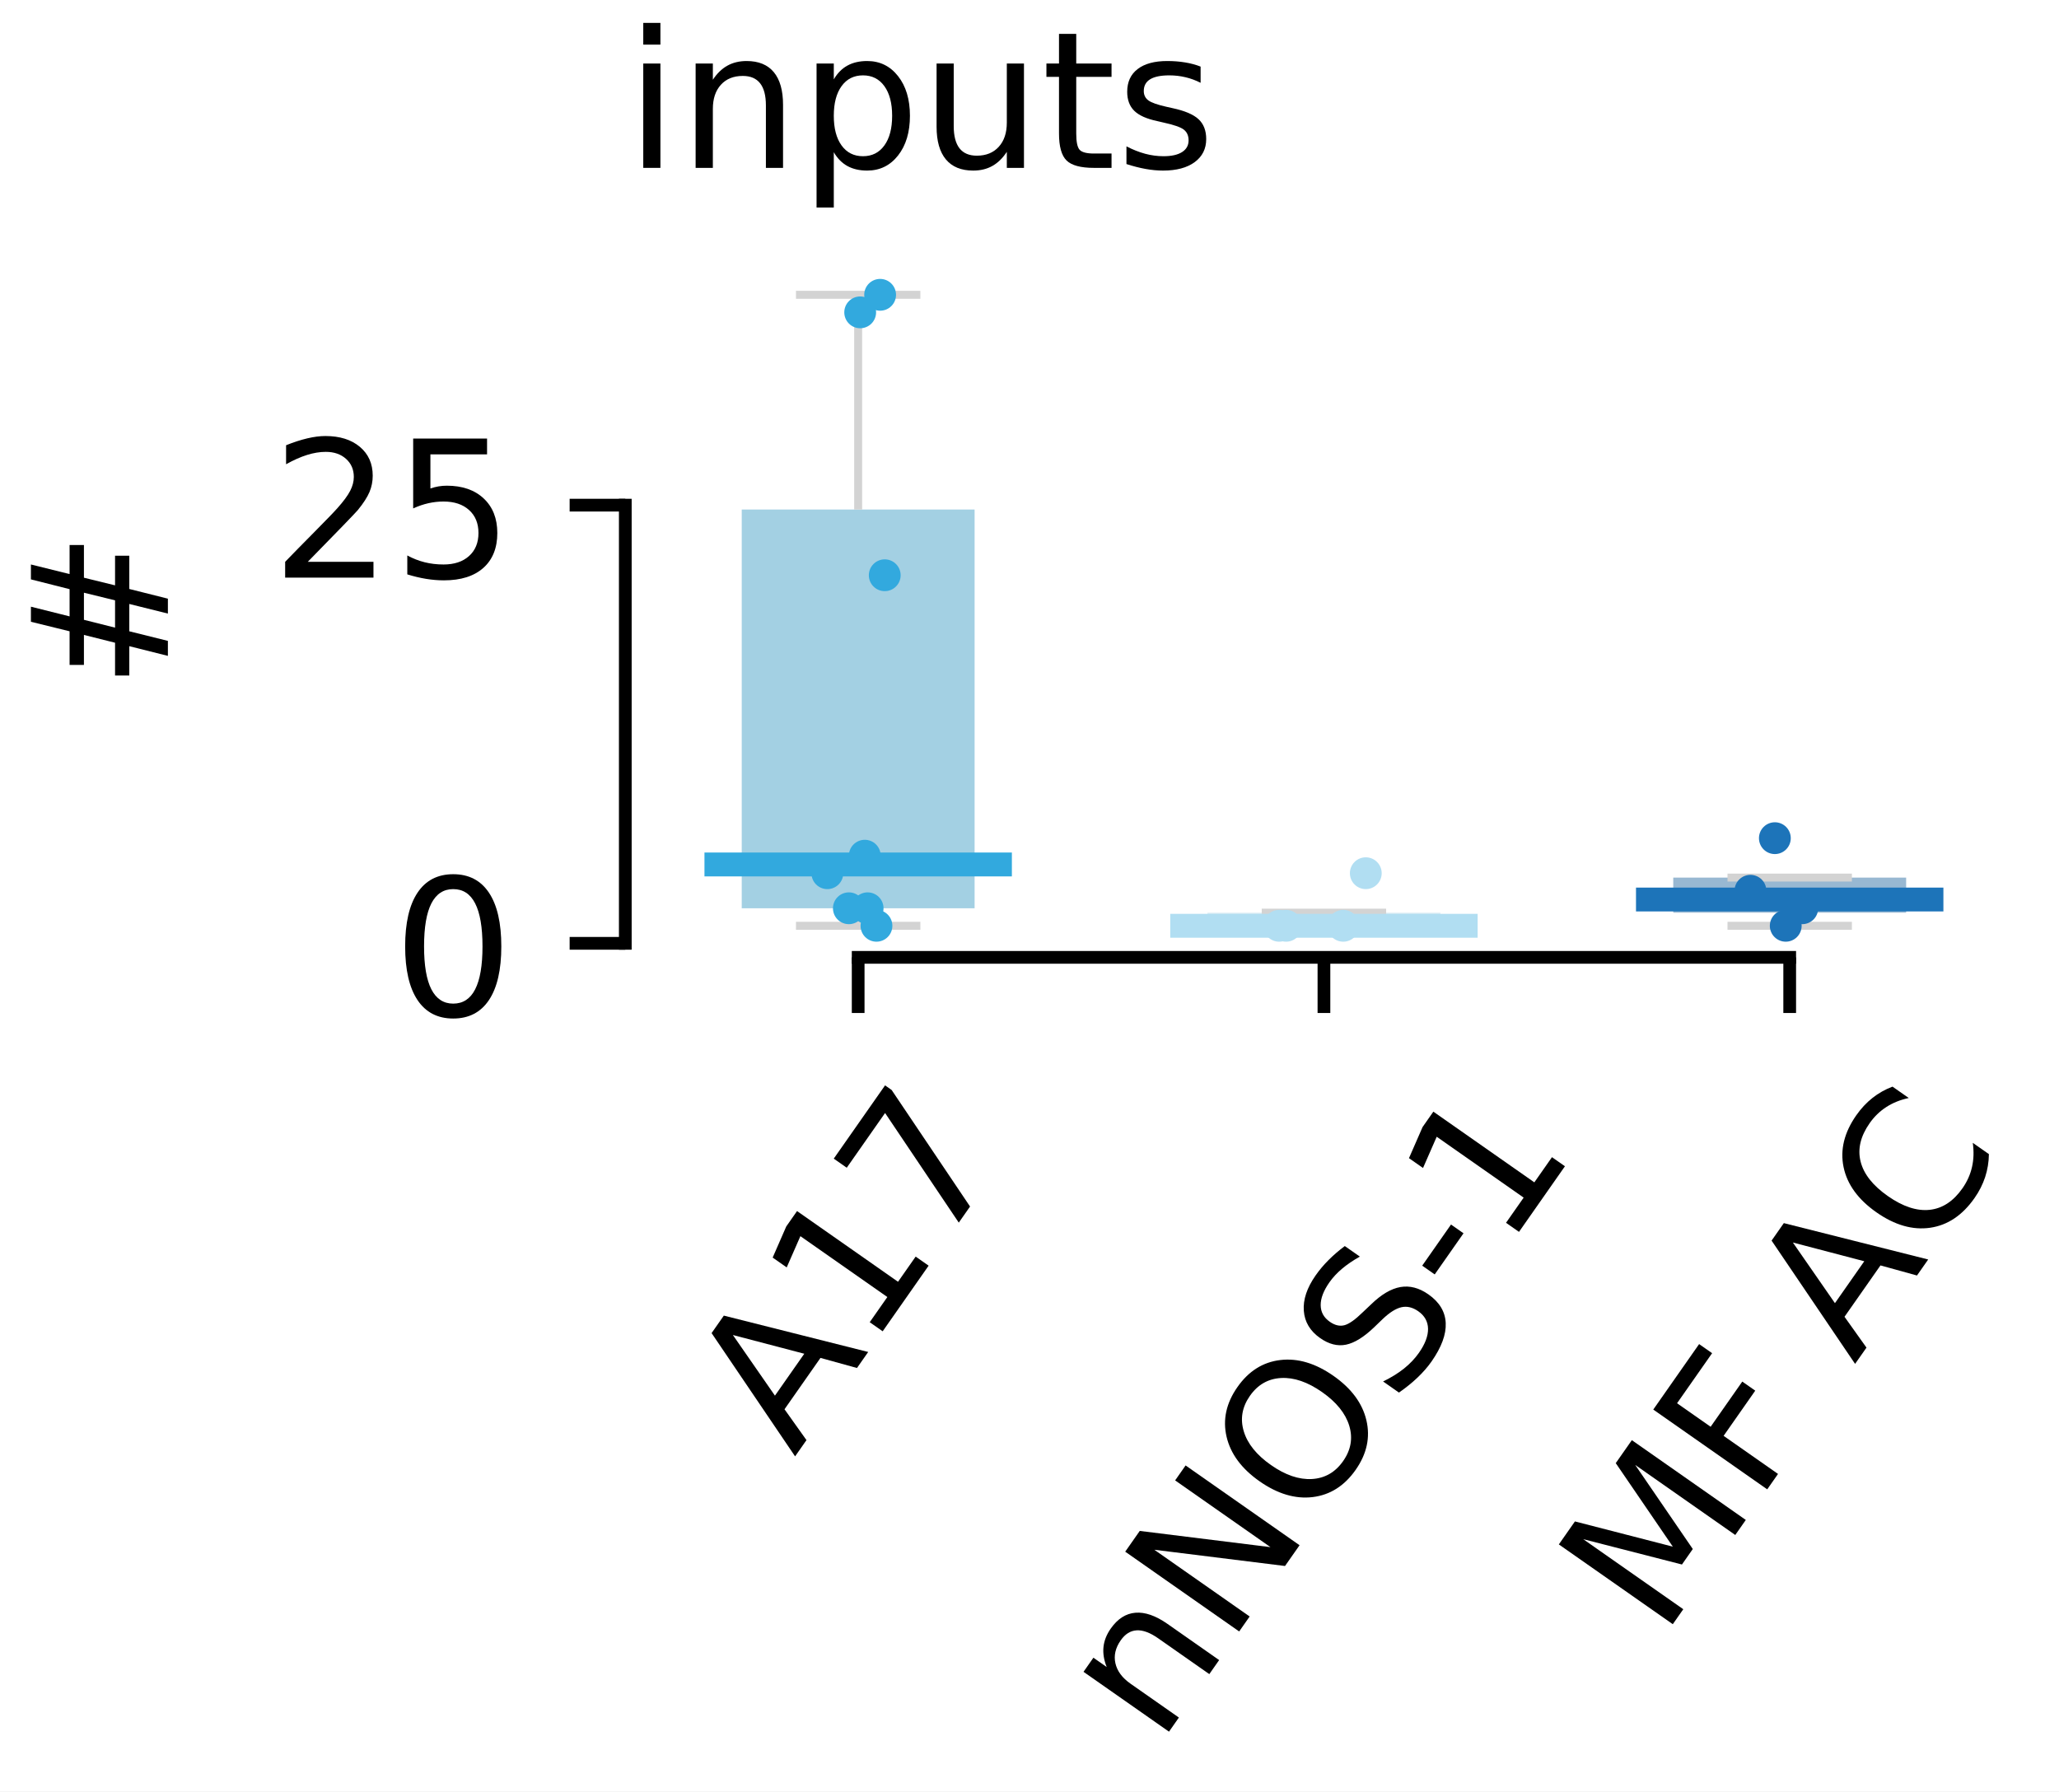
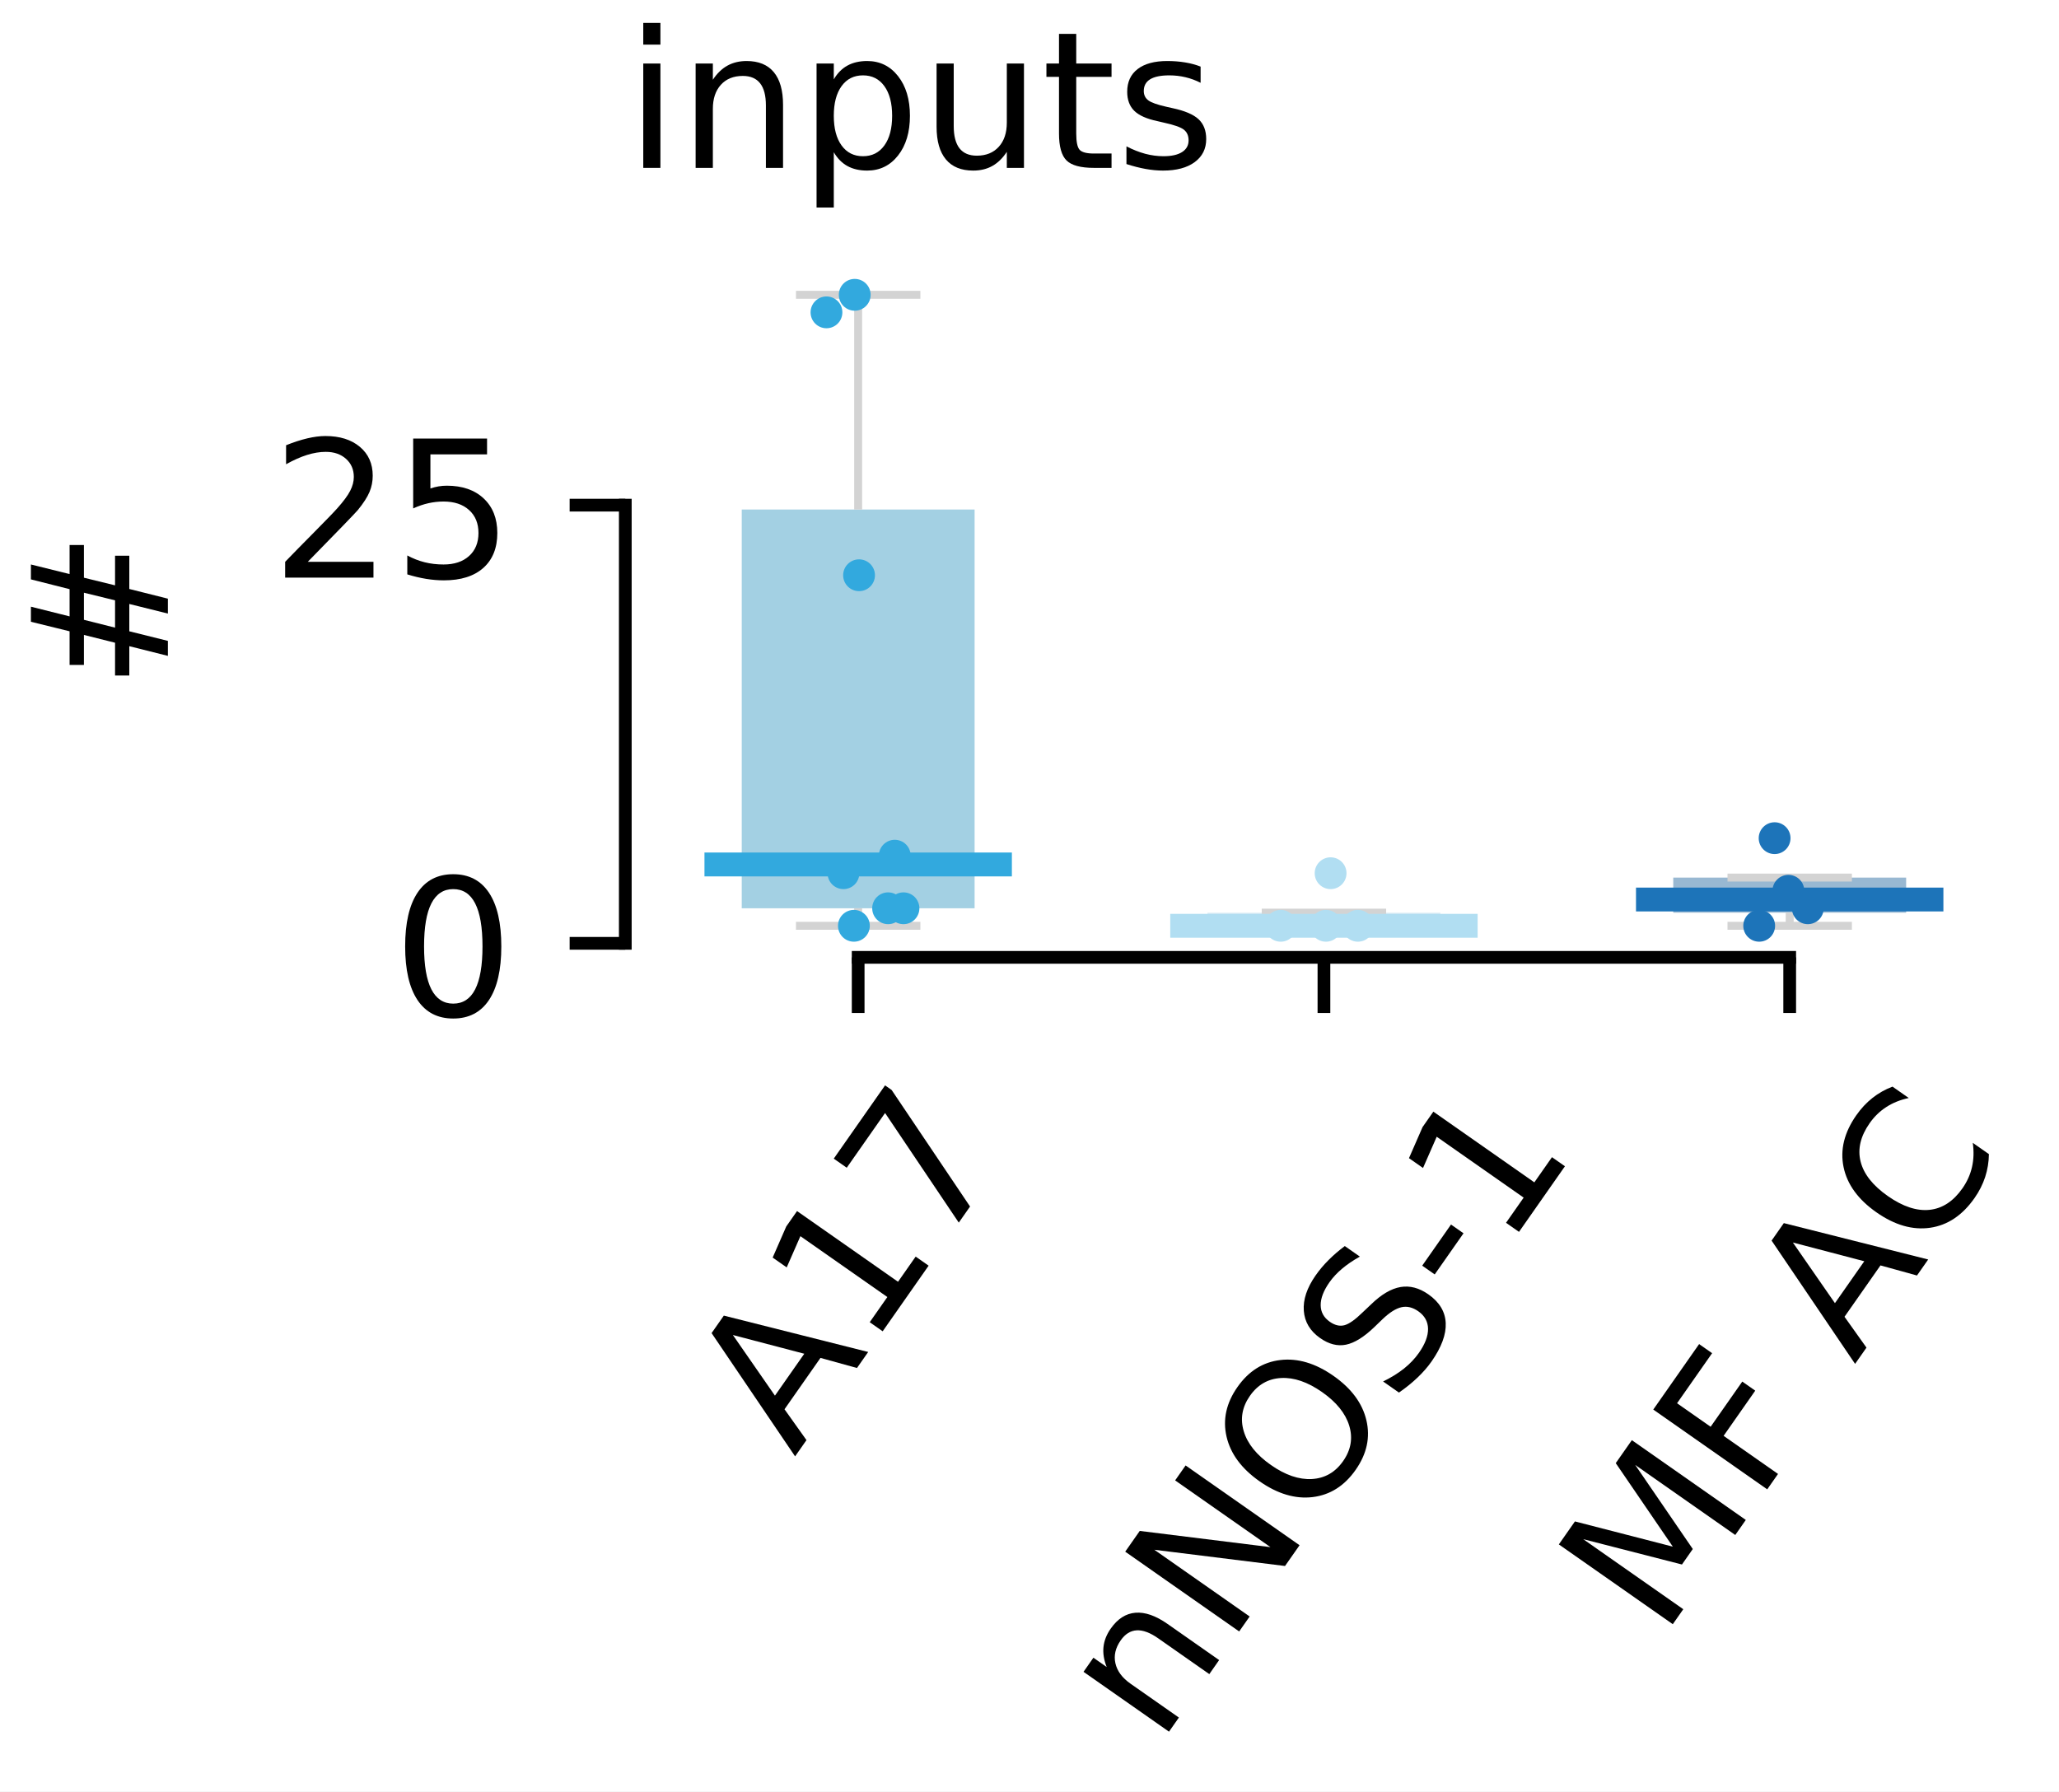
<svg xmlns="http://www.w3.org/2000/svg" xmlns:xlink="http://www.w3.org/1999/xlink" width="129.488pt" height="112.676pt" viewBox="0 0 129.488 112.676" version="1.1">
  <defs>
    <style type="text/css">*{stroke-linejoin: round; stroke-linecap: butt}</style>
  </defs>
  <g id="figure_1">
    <g id="patch_1">
      <path d="M 0 112.676  L 129.488 112.676  L 129.488 0  L 0 0  z " style="fill: #ffffff" />
    </g>
    <g id="axes_1">
      <g id="patch_2">
        <path d="M 39.324 60.212  L 127.198 60.212  L 127.198 16.558  L 39.324 16.558  z " style="fill: #ffffff" />
      </g>
      <g id="matplotlib.axis_1">
        <g id="xtick_1">
          <g id="line2d_1">
            <defs>
-               <path id="m8968a3e771" d="M 0 0  L 0 3.5  " style="stroke: #000000; stroke-width: 0.8" />
+               <path id="m4ab101d90f" d="M 0 0  L 0 3.5  " style="stroke: #000000; stroke-width: 0.8" />
            </defs>
            <g>
-               <use xlink:href="#m8968a3e771" x="53.969" y="60.212" style="stroke: #000000; stroke-width: 0.8" />
+               <use xlink:href="#m4ab101d90f" x="53.969" y="60.212" style="stroke: #000000; stroke-width: 0.8" />
            </g>
          </g>
          <g id="text_1">
            <g transform="translate(49.94841 91.67428) rotate(-55) scale(0.12 -0.12)">
              <defs>
                <path id="DejaVuSans-41" d="M 2188 4044  L 1331 1722  L 3047 1722  L 2188 4044  z M 1831 4666  L 2547 4666  L 4325 0  L 3669 0  L 3244 1197  L 1141 1197  L 716 0  L 50 0  L 1831 4666  z " transform="scale(0.015625)" />
                <path id="DejaVuSans-31" d="M 794 531  L 1825 531  L 1825 4091  L 703 3866  L 703 4441  L 1819 4666  L 2450 4666  L 2450 531  L 3481 531  L 3481 0  L 794 0  L 794 531  z " transform="scale(0.015625)" />
                <path id="DejaVuSans-37" d="M 525 4666  L 3525 4666  L 3525 4397  L 1831 0  L 1172 0  L 2766 4134  L 525 4134  L 525 4666  z " transform="scale(0.015625)" />
              </defs>
              <use xlink:href="#DejaVuSans-41" />
              <use xlink:href="#DejaVuSans-31" transform="translate(68.4082 0)" />
              <use xlink:href="#DejaVuSans-37" transform="translate(132.0312 0)" />
            </g>
          </g>
        </g>
        <g id="xtick_2">
          <g id="line2d_2">
            <g>
-               <use xlink:href="#m8968a3e771" x="83.261" y="60.212" style="stroke: #000000; stroke-width: 0.8" />
+               <use xlink:href="#m4ab101d90f" x="83.261" y="60.212" style="stroke: #000000; stroke-width: 0.8" />
            </g>
          </g>
          <g id="text_2">
            <g transform="translate(72.89241 109.8042) rotate(-55) scale(0.12 -0.12)">
              <defs>
                <path id="DejaVuSans-6e" d="M 3513 2113  L 3513 0  L 2938 0  L 2938 2094  Q 2938 2591 2744 2837  Q 2550 3084 2163 3084  Q 1697 3084 1428 2787  Q 1159 2491 1159 1978  L 1159 0  L 581 0  L 581 3500  L 1159 3500  L 1159 2956  Q 1366 3272 1645 3428  Q 1925 3584 2291 3584  Q 2894 3584 3203 3211  Q 3513 2838 3513 2113  z " transform="scale(0.015625)" />
                <path id="DejaVuSans-4e" d="M 628 4666  L 1478 4666  L 3547 763  L 3547 4666  L 4159 4666  L 4159 0  L 3309 0  L 1241 3903  L 1241 0  L 628 0  L 628 4666  z " transform="scale(0.015625)" />
                <path id="DejaVuSans-4f" d="M 2522 4238  Q 1834 4238 1429 3725  Q 1025 3213 1025 2328  Q 1025 1447 1429 934  Q 1834 422 2522 422  Q 3209 422 3611 934  Q 4013 1447 4013 2328  Q 4013 3213 3611 3725  Q 3209 4238 2522 4238  z M 2522 4750  Q 3503 4750 4090 4092  Q 4678 3434 4678 2328  Q 4678 1225 4090 567  Q 3503 -91 2522 -91  Q 1538 -91 948 565  Q 359 1222 359 2328  Q 359 3434 948 4092  Q 1538 4750 2522 4750  z " transform="scale(0.015625)" />
                <path id="DejaVuSans-53" d="M 3425 4513  L 3425 3897  Q 3066 4069 2747 4153  Q 2428 4238 2131 4238  Q 1616 4238 1336 4038  Q 1056 3838 1056 3469  Q 1056 3159 1242 3001  Q 1428 2844 1947 2747  L 2328 2669  Q 3034 2534 3370 2195  Q 3706 1856 3706 1288  Q 3706 609 3251 259  Q 2797 -91 1919 -91  Q 1588 -91 1214 -16  Q 841 59 441 206  L 441 856  Q 825 641 1194 531  Q 1563 422 1919 422  Q 2459 422 2753 634  Q 3047 847 3047 1241  Q 3047 1584 2836 1778  Q 2625 1972 2144 2069  L 1759 2144  Q 1053 2284 737 2584  Q 422 2884 422 3419  Q 422 4038 858 4394  Q 1294 4750 2059 4750  Q 2388 4750 2728 4690  Q 3069 4631 3425 4513  z " transform="scale(0.015625)" />
                <path id="DejaVuSans-2d" d="M 313 2009  L 1997 2009  L 1997 1497  L 313 1497  L 313 2009  z " transform="scale(0.015625)" />
              </defs>
              <use xlink:href="#DejaVuSans-6e" />
              <use xlink:href="#DejaVuSans-4e" transform="translate(63.37891 0)" />
              <use xlink:href="#DejaVuSans-4f" transform="translate(138.1836 0)" />
              <use xlink:href="#DejaVuSans-53" transform="translate(216.8945 0)" />
              <use xlink:href="#DejaVuSans-2d" transform="translate(280.3711 0)" />
              <use xlink:href="#DejaVuSans-31" transform="translate(316.4551 0)" />
            </g>
          </g>
        </g>
        <g id="xtick_3">
          <g id="line2d_3">
            <g>
-               <use xlink:href="#m8968a3e771" x="112.552" y="60.212" style="stroke: #000000; stroke-width: 0.8" />
+               <use xlink:href="#m4ab101d90f" x="112.552" y="60.212" style="stroke: #000000; stroke-width: 0.8" />
            </g>
          </g>
          <g id="text_3">
            <g transform="translate(104.525 103.1168) rotate(-55) scale(0.12 -0.12)">
              <defs>
                <path id="DejaVuSans-4d" d="M 628 4666  L 1569 4666  L 2759 1491  L 3956 4666  L 4897 4666  L 4897 0  L 4281 0  L 4281 4097  L 3078 897  L 2444 897  L 1241 4097  L 1241 0  L 628 0  L 628 4666  z " transform="scale(0.015625)" />
                <path id="DejaVuSans-46" d="M 628 4666  L 3309 4666  L 3309 4134  L 1259 4134  L 1259 2759  L 3109 2759  L 3109 2228  L 1259 2228  L 1259 0  L 628 0  L 628 4666  z " transform="scale(0.015625)" />
                <path id="DejaVuSans-20" transform="scale(0.015625)" />
                <path id="DejaVuSans-43" d="M 4122 4306  L 4122 3641  Q 3803 3938 3442 4084  Q 3081 4231 2675 4231  Q 1875 4231 1450 3742  Q 1025 3253 1025 2328  Q 1025 1406 1450 917  Q 1875 428 2675 428  Q 3081 428 3442 575  Q 3803 722 4122 1019  L 4122 359  Q 3791 134 3420 21  Q 3050 -91 2638 -91  Q 1578 -91 968 557  Q 359 1206 359 2328  Q 359 3453 968 4101  Q 1578 4750 2638 4750  Q 3056 4750 3426 4639  Q 3797 4528 4122 4306  z " transform="scale(0.015625)" />
              </defs>
              <use xlink:href="#DejaVuSans-4d" />
              <use xlink:href="#DejaVuSans-46" transform="translate(86.2793 0)" />
              <use xlink:href="#DejaVuSans-20" transform="translate(143.7988 0)" />
              <use xlink:href="#DejaVuSans-41" transform="translate(175.5859 0)" />
              <use xlink:href="#DejaVuSans-43" transform="translate(242.2441 0)" />
            </g>
          </g>
        </g>
      </g>
      <g id="matplotlib.axis_2">
        <g id="ytick_1">
          <g id="line2d_4">
            <defs>
-               <path id="mb2248bb156" d="M 0 0  L -3.5 0  " style="stroke: #000000; stroke-width: 0.8" />
+               <path id="m52f48f08ab" d="M 0 0  L -3.5 0  " style="stroke: #000000; stroke-width: 0.8" />
            </defs>
            <g>
-               <use xlink:href="#mb2248bb156" x="39.324" y="59.33" style="stroke: #000000; stroke-width: 0.8" />
+               <use xlink:href="#m52f48f08ab" x="39.324" y="59.33" style="stroke: #000000; stroke-width: 0.8" />
            </g>
          </g>
          <g id="text_4">
            <g transform="translate(24.68875 63.88884) scale(0.12 -0.12)">
              <defs>
                <path id="DejaVuSans-30" d="M 2034 4250  Q 1547 4250 1301 3770  Q 1056 3291 1056 2328  Q 1056 1369 1301 889  Q 1547 409 2034 409  Q 2525 409 2770 889  Q 3016 1369 3016 2328  Q 3016 3291 2770 3770  Q 2525 4250 2034 4250  z M 2034 4750  Q 2819 4750 3233 4129  Q 3647 3509 3647 2328  Q 3647 1150 3233 529  Q 2819 -91 2034 -91  Q 1250 -91 836 529  Q 422 1150 422 2328  Q 422 3509 836 4129  Q 1250 4750 2034 4750  z " transform="scale(0.015625)" />
              </defs>
              <use xlink:href="#DejaVuSans-30" />
            </g>
          </g>
        </g>
        <g id="ytick_2">
          <g id="line2d_5">
            <g>
-               <use xlink:href="#mb2248bb156" x="39.324" y="31.771" style="stroke: #000000; stroke-width: 0.8" />
+               <use xlink:href="#m52f48f08ab" x="39.324" y="31.771" style="stroke: #000000; stroke-width: 0.8" />
            </g>
          </g>
          <g id="text_5">
            <g transform="translate(17.05375 36.32979) scale(0.12 -0.12)">
              <defs>
                <path id="DejaVuSans-32" d="M 1228 531  L 3431 531  L 3431 0  L 469 0  L 469 531  Q 828 903 1448 1529  Q 2069 2156 2228 2338  Q 2531 2678 2651 2914  Q 2772 3150 2772 3378  Q 2772 3750 2511 3984  Q 2250 4219 1831 4219  Q 1534 4219 1204 4116  Q 875 4013 500 3803  L 500 4441  Q 881 4594 1212 4672  Q 1544 4750 1819 4750  Q 2544 4750 2975 4387  Q 3406 4025 3406 3419  Q 3406 3131 3298 2873  Q 3191 2616 2906 2266  Q 2828 2175 2409 1742  Q 1991 1309 1228 531  z " transform="scale(0.015625)" />
                <path id="DejaVuSans-35" d="M 691 4666  L 3169 4666  L 3169 4134  L 1269 4134  L 1269 2991  Q 1406 3038 1543 3061  Q 1681 3084 1819 3084  Q 2600 3084 3056 2656  Q 3513 2228 3513 1497  Q 3513 744 3044 326  Q 2575 -91 1722 -91  Q 1428 -91 1123 -41  Q 819 9 494 109  L 494 744  Q 775 591 1075 516  Q 1375 441 1709 441  Q 2250 441 2565 725  Q 2881 1009 2881 1497  Q 2881 1984 2565 2268  Q 2250 2553 1709 2553  Q 1456 2553 1204 2497  Q 953 2441 691 2322  L 691 4666  z " transform="scale(0.015625)" />
              </defs>
              <use xlink:href="#DejaVuSans-32" />
              <use xlink:href="#DejaVuSans-35" transform="translate(63.62305 0)" />
            </g>
          </g>
        </g>
        <g id="text_6">
          <g transform="translate(10.55813 43.41271) rotate(-90) scale(0.12 -0.12)">
            <defs>
              <path id="DejaVuSans-23" d="M 3272 2816  L 2363 2816  L 2100 1772  L 3016 1772  L 3272 2816  z M 2803 4594  L 2478 3297  L 3391 3297  L 3719 4594  L 4219 4594  L 3897 3297  L 4872 3297  L 4872 2816  L 3775 2816  L 3519 1772  L 4513 1772  L 4513 1294  L 3397 1294  L 3072 0  L 2572 0  L 2894 1294  L 1978 1294  L 1656 0  L 1153 0  L 1478 1294  L 494 1294  L 494 1772  L 1594 1772  L 1856 2816  L 850 2816  L 850 3297  L 1978 3297  L 2297 4594  L 2803 4594  z " transform="scale(0.015625)" />
            </defs>
            <use xlink:href="#DejaVuSans-23" />
          </g>
        </g>
      </g>
      <g id="patch_3">
-         <path d="M 46.647 57.125  L 61.292 57.125  L 61.292 32.046  L 46.647 32.046  L 46.647 57.125  z " clip-path="url(#p9c25714f73)" style="fill: #48a1c8; opacity: 0.5" />
+         <path d="M 46.647 57.125  L 61.292 57.125  L 61.292 32.046  L 46.647 32.046  L 46.647 57.125  z " clip-path="url(#p57a83a7b18)" style="fill: #48a1c8; opacity: 0.5" />
      </g>
      <g id="line2d_6">
-         <path d="M 53.969 57.125  L 53.969 58.227  " clip-path="url(#p9c25714f73)" style="fill: none; stroke: #d3d3d3; stroke-width: 0.5" />
+         <path d="M 53.969 57.125  L 53.969 58.227  " clip-path="url(#p57a83a7b18)" style="fill: none; stroke: #d3d3d3; stroke-width: 0.5" />
      </g>
      <g id="line2d_7">
-         <path d="M 53.969 32.046  L 53.969 18.542  " clip-path="url(#p9c25714f73)" style="fill: none; stroke: #d3d3d3; stroke-width: 0.5" />
+         <path d="M 53.969 32.046  L 53.969 18.542  " clip-path="url(#p57a83a7b18)" style="fill: none; stroke: #d3d3d3; stroke-width: 0.5" />
      </g>
      <g id="line2d_8">
-         <path d="M 50.308 58.227  L 57.631 58.227  " clip-path="url(#p9c25714f73)" style="fill: none; stroke: #d3d3d3; stroke-width: 0.5; stroke-linecap: square" />
+         <path d="M 50.308 58.227  L 57.631 58.227  " clip-path="url(#p57a83a7b18)" style="fill: none; stroke: #d3d3d3; stroke-width: 0.5; stroke-linecap: square" />
      </g>
      <g id="line2d_9">
-         <path d="M 50.308 18.542  L 57.631 18.542  " clip-path="url(#p9c25714f73)" style="fill: none; stroke: #d3d3d3; stroke-width: 0.5; stroke-linecap: square" />
+         <path d="M 50.308 18.542  L 57.631 18.542  " clip-path="url(#p57a83a7b18)" style="fill: none; stroke: #d3d3d3; stroke-width: 0.5; stroke-linecap: square" />
      </g>
      <g id="patch_4">
-         <path d="M 105.229 57.401  L 119.875 57.401  L 119.875 55.196  L 105.229 55.196  L 105.229 57.401  z " clip-path="url(#p9c25714f73)" style="fill: #3172a5; opacity: 0.5" />
+         <path d="M 105.229 57.401  L 119.875 57.401  L 119.875 55.196  L 105.229 55.196  L 105.229 57.401  z " clip-path="url(#p57a83a7b18)" style="fill: #3172a5; opacity: 0.5" />
      </g>
      <g id="line2d_10">
-         <path d="M 112.552 57.401  L 112.552 58.227  " clip-path="url(#p9c25714f73)" style="fill: none; stroke: #d3d3d3; stroke-width: 0.5" />
+         <path d="M 112.552 57.401  L 112.552 58.227  " clip-path="url(#p57a83a7b18)" style="fill: none; stroke: #d3d3d3; stroke-width: 0.5" />
      </g>
      <g id="line2d_11">
-         <path d="M 112.552 55.196  L 112.552 55.196  " clip-path="url(#p9c25714f73)" style="fill: none; stroke: #d3d3d3; stroke-width: 0.5" />
+         <path d="M 112.552 55.196  L 112.552 55.196  " clip-path="url(#p57a83a7b18)" style="fill: none; stroke: #d3d3d3; stroke-width: 0.5" />
      </g>
      <g id="line2d_12">
-         <path d="M 108.891 58.227  L 116.214 58.227  " clip-path="url(#p9c25714f73)" style="fill: none; stroke: #d3d3d3; stroke-width: 0.5; stroke-linecap: square" />
+         <path d="M 108.891 58.227  L 116.214 58.227  " clip-path="url(#p57a83a7b18)" style="fill: none; stroke: #d3d3d3; stroke-width: 0.5; stroke-linecap: square" />
      </g>
      <g id="line2d_13">
-         <path d="M 108.891 55.196  L 116.214 55.196  " clip-path="url(#p9c25714f73)" style="fill: none; stroke: #d3d3d3; stroke-width: 0.5; stroke-linecap: square" />
+         <path d="M 108.891 55.196  L 116.214 55.196  " clip-path="url(#p57a83a7b18)" style="fill: none; stroke: #d3d3d3; stroke-width: 0.5; stroke-linecap: square" />
      </g>
      <g id="patch_5">
-         <path d="M 75.938 58.227  L 90.584 58.227  L 90.584 57.401  L 75.938 57.401  L 75.938 58.227  z " clip-path="url(#p9c25714f73)" style="fill: #b9dbea; opacity: 0.5" />
+         <path d="M 75.938 58.227  L 90.584 58.227  L 90.584 57.401  L 75.938 57.401  L 75.938 58.227  z " clip-path="url(#p57a83a7b18)" style="fill: #b9dbea; opacity: 0.5" />
      </g>
      <g id="line2d_14">
-         <path d="M 83.261 58.227  L 83.261 58.227  " clip-path="url(#p9c25714f73)" style="fill: none; stroke: #d3d3d3; stroke-width: 0.5" />
+         <path d="M 83.261 58.227  L 83.261 58.227  " clip-path="url(#p57a83a7b18)" style="fill: none; stroke: #d3d3d3; stroke-width: 0.5" />
      </g>
      <g id="line2d_15">
-         <path d="M 83.261 57.401  L 83.261 57.401  " clip-path="url(#p9c25714f73)" style="fill: none; stroke: #d3d3d3; stroke-width: 0.5" />
+         <path d="M 83.261 57.401  L 83.261 57.401  " clip-path="url(#p57a83a7b18)" style="fill: none; stroke: #d3d3d3; stroke-width: 0.5" />
      </g>
      <g id="line2d_16">
-         <path d="M 79.599 58.227  L 86.922 58.227  " clip-path="url(#p9c25714f73)" style="fill: none; stroke: #d3d3d3; stroke-width: 0.5; stroke-linecap: square" />
+         <path d="M 79.599 58.227  L 86.922 58.227  " clip-path="url(#p57a83a7b18)" style="fill: none; stroke: #d3d3d3; stroke-width: 0.5; stroke-linecap: square" />
      </g>
      <g id="line2d_17">
-         <path d="M 79.599 57.401  L 86.922 57.401  " clip-path="url(#p9c25714f73)" style="fill: none; stroke: #d3d3d3; stroke-width: 0.5; stroke-linecap: square" />
+         <path d="M 79.599 57.401  L 86.922 57.401  " clip-path="url(#p57a83a7b18)" style="fill: none; stroke: #d3d3d3; stroke-width: 0.5; stroke-linecap: square" />
      </g>
      <g id="line2d_18">
-         <path d="M 46.647 54.369  L 61.292 54.369  " clip-path="url(#p9c25714f73)" style="fill: none" />
+         <path d="M 46.647 54.369  L 61.292 54.369  " clip-path="url(#p57a83a7b18)" style="fill: none" />
      </g>
      <g id="line2d_19">
-         <path d="M 105.229 56.574  L 119.875 56.574  " clip-path="url(#p9c25714f73)" style="fill: none" />
+         <path d="M 105.229 56.574  L 119.875 56.574  " clip-path="url(#p57a83a7b18)" style="fill: none" />
      </g>
      <g id="line2d_20">
-         <path d="M 75.938 58.227  L 90.584 58.227  " clip-path="url(#p9c25714f73)" style="fill: none" />
+         <path d="M 75.938 58.227  L 90.584 58.227  " clip-path="url(#p57a83a7b18)" style="fill: none" />
      </g>
      <g id="patch_6">
        <path d="M 39.324 59.33  L 39.324 31.771  " style="fill: none; stroke: #000000; stroke-width: 0.8; stroke-linejoin: miter; stroke-linecap: square" />
      </g>
      <g id="patch_7">
        <path d="M 53.969 60.212  L 112.552 60.212  " style="fill: none; stroke: #000000; stroke-width: 0.8; stroke-linejoin: miter; stroke-linecap: square" />
      </g>
      <g id="PathCollection_1">
        <defs>
-           <path id="C0_0_d24d44ae1e" d="M 0 1  C 0.265 1 0.52 0.895 0.707 0.707  C 0.895 0.52 1 0.265 1 -0  C 1 -0.265 0.895 -0.52 0.707 -0.707  C 0.52 -0.895 0.265 -1 0 -1  C -0.265 -1 -0.52 -0.895 -0.707 -0.707  C -0.895 -0.52 -1 -0.265 -1 0  C -1 0.265 -0.895 0.52 -0.707 0.707  C -0.52 0.895 -0.265 1 0 1  z " />
+           <path id="C0_0_8a50f6ad42" d="M 0 1  C 0.265 1 0.52 0.895 0.707 0.707  C 0.895 0.52 1 0.265 1 -0  C 1 -0.265 0.895 -0.52 0.707 -0.707  C 0.52 -0.895 0.265 -1 0 -1  C -0.265 -1 -0.52 -0.895 -0.707 -0.707  C -0.895 -0.52 -1 -0.265 -1 0  C -1 0.265 -0.895 0.52 -0.707 0.707  C -0.52 0.895 -0.265 1 0 1  z " />
        </defs>
-         <g clip-path="url(#p9c25714f73)">
-           <use xlink:href="#C0_0_d24d44ae1e" x="55.35" y="18.542" style="fill: #32a9de" />
-         </g>
-         <g clip-path="url(#p9c25714f73)">
-           <use xlink:href="#C0_0_d24d44ae1e" x="54.096" y="19.645" style="fill: #32a9de" />
-         </g>
-         <g clip-path="url(#p9c25714f73)">
-           <use xlink:href="#C0_0_d24d44ae1e" x="55.64" y="36.18" style="fill: #32a9de" />
-         </g>
-         <g clip-path="url(#p9c25714f73)">
-           <use xlink:href="#C0_0_d24d44ae1e" x="54.385" y="53.818" style="fill: #32a9de" />
-         </g>
-         <g clip-path="url(#p9c25714f73)">
-           <use xlink:href="#C0_0_d24d44ae1e" x="52.031" y="54.92" style="fill: #32a9de" />
-         </g>
-         <g clip-path="url(#p9c25714f73)">
-           <use xlink:href="#C0_0_d24d44ae1e" x="54.564" y="57.125" style="fill: #32a9de" />
-         </g>
-         <g clip-path="url(#p9c25714f73)">
-           <use xlink:href="#C0_0_d24d44ae1e" x="53.384" y="57.125" style="fill: #32a9de" />
-         </g>
-         <g clip-path="url(#p9c25714f73)">
-           <use xlink:href="#C0_0_d24d44ae1e" x="55.12" y="58.227" style="fill: #32a9de" />
+         <g clip-path="url(#p57a83a7b18)">
+           <use xlink:href="#C0_0_8a50f6ad42" x="53.753" y="18.542" style="fill: #32a9de" />
+         </g>
+         <g clip-path="url(#p57a83a7b18)">
+           <use xlink:href="#C0_0_8a50f6ad42" x="51.976" y="19.645" style="fill: #32a9de" />
+         </g>
+         <g clip-path="url(#p57a83a7b18)">
+           <use xlink:href="#C0_0_8a50f6ad42" x="54.025" y="36.18" style="fill: #32a9de" />
+         </g>
+         <g clip-path="url(#p57a83a7b18)">
+           <use xlink:href="#C0_0_8a50f6ad42" x="56.271" y="53.818" style="fill: #32a9de" />
+         </g>
+         <g clip-path="url(#p57a83a7b18)">
+           <use xlink:href="#C0_0_8a50f6ad42" x="53.044" y="54.92" style="fill: #32a9de" />
+         </g>
+         <g clip-path="url(#p57a83a7b18)">
+           <use xlink:href="#C0_0_8a50f6ad42" x="55.852" y="57.125" style="fill: #32a9de" />
+         </g>
+         <g clip-path="url(#p57a83a7b18)">
+           <use xlink:href="#C0_0_8a50f6ad42" x="56.819" y="57.125" style="fill: #32a9de" />
+         </g>
+         <g clip-path="url(#p57a83a7b18)">
+           <use xlink:href="#C0_0_8a50f6ad42" x="53.701" y="58.227" style="fill: #32a9de" />
        </g>
      </g>
      <g id="PathCollection_2">
        <defs>
-           <path id="C1_0_97f38b566a" d="M 0 1  C 0.265 1 0.52 0.895 0.707 0.707  C 0.895 0.52 1 0.265 1 -0  C 1 -0.265 0.895 -0.52 0.707 -0.707  C 0.52 -0.895 0.265 -1 0 -1  C -0.265 -1 -0.52 -0.895 -0.707 -0.707  C -0.895 -0.52 -1 -0.265 -1 0  C -1 0.265 -0.895 0.52 -0.707 0.707  C -0.52 0.895 -0.265 1 0 1  z " />
+           <path id="C1_0_650c254945" d="M 0 1  C 0.265 1 0.52 0.895 0.707 0.707  C 0.895 0.52 1 0.265 1 -0  C 1 -0.265 0.895 -0.52 0.707 -0.707  C 0.52 -0.895 0.265 -1 0 -1  C -0.265 -1 -0.52 -0.895 -0.707 -0.707  C -0.895 -0.52 -1 -0.265 -1 0  C -1 0.265 -0.895 0.52 -0.707 0.707  C -0.52 0.895 -0.265 1 0 1  z " />
        </defs>
-         <g clip-path="url(#p9c25714f73)">
-           <use xlink:href="#C1_0_97f38b566a" x="85.893" y="54.92" style="fill: #b1def2" />
-         </g>
-         <g clip-path="url(#p9c25714f73)">
-           <use xlink:href="#C1_0_97f38b566a" x="80.444" y="58.227" style="fill: #b1def2" />
-         </g>
-         <g clip-path="url(#p9c25714f73)">
-           <use xlink:href="#C1_0_97f38b566a" x="84.475" y="58.227" style="fill: #b1def2" />
-         </g>
-         <g clip-path="url(#p9c25714f73)">
-           <use xlink:href="#C1_0_97f38b566a" x="80.882" y="58.227" style="fill: #b1def2" />
+         <g clip-path="url(#p57a83a7b18)">
+           <use xlink:href="#C1_0_650c254945" x="83.68" y="54.92" style="fill: #b1def2" />
+         </g>
+         <g clip-path="url(#p57a83a7b18)">
+           <use xlink:href="#C1_0_650c254945" x="83.386" y="58.227" style="fill: #b1def2" />
+         </g>
+         <g clip-path="url(#p57a83a7b18)">
+           <use xlink:href="#C1_0_650c254945" x="80.542" y="58.227" style="fill: #b1def2" />
+         </g>
+         <g clip-path="url(#p57a83a7b18)">
+           <use xlink:href="#C1_0_650c254945" x="85.395" y="58.227" style="fill: #b1def2" />
        </g>
      </g>
      <g id="PathCollection_3">
        <defs>
-           <path id="C2_0_1d02ca524f" d="M 0 1  C 0.265 1 0.52 0.895 0.707 0.707  C 0.895 0.52 1 0.265 1 -0  C 1 -0.265 0.895 -0.52 0.707 -0.707  C 0.52 -0.895 0.265 -1 0 -1  C -0.265 -1 -0.52 -0.895 -0.707 -0.707  C -0.895 -0.52 -1 -0.265 -1 0  C -1 0.265 -0.895 0.52 -0.707 0.707  C -0.52 0.895 -0.265 1 0 1  z " />
+           <path id="C2_0_ab399669e6" d="M 0 1  C 0.265 1 0.52 0.895 0.707 0.707  C 0.895 0.52 1 0.265 1 -0  C 1 -0.265 0.895 -0.52 0.707 -0.707  C 0.52 -0.895 0.265 -1 0 -1  C -0.265 -1 -0.52 -0.895 -0.707 -0.707  C -0.895 -0.52 -1 -0.265 -1 0  C -1 0.265 -0.895 0.52 -0.707 0.707  C -0.52 0.895 -0.265 1 0 1  z " />
        </defs>
-         <g clip-path="url(#p9c25714f73)">
-           <use xlink:href="#C2_0_1d02ca524f" x="111.619" y="52.716" style="fill: #1d74b9" />
-         </g>
-         <g clip-path="url(#p9c25714f73)">
-           <use xlink:href="#C2_0_1d02ca524f" x="110.083" y="56.023" style="fill: #1d74b9" />
-         </g>
-         <g clip-path="url(#p9c25714f73)">
-           <use xlink:href="#C2_0_1d02ca524f" x="113.341" y="57.125" style="fill: #1d74b9" />
-         </g>
-         <g clip-path="url(#p9c25714f73)">
-           <use xlink:href="#C2_0_1d02ca524f" x="112.303" y="58.227" style="fill: #1d74b9" />
+         <g clip-path="url(#p57a83a7b18)">
+           <use xlink:href="#C2_0_ab399669e6" x="111.603" y="52.716" style="fill: #1d74b9" />
+         </g>
+         <g clip-path="url(#p57a83a7b18)">
+           <use xlink:href="#C2_0_ab399669e6" x="112.469" y="56.023" style="fill: #1d74b9" />
+         </g>
+         <g clip-path="url(#p57a83a7b18)">
+           <use xlink:href="#C2_0_ab399669e6" x="113.691" y="57.125" style="fill: #1d74b9" />
+         </g>
+         <g clip-path="url(#p57a83a7b18)">
+           <use xlink:href="#C2_0_ab399669e6" x="110.633" y="58.227" style="fill: #1d74b9" />
        </g>
      </g>
      <g id="text_7">
        <g transform="translate(39.32375 10.55813) scale(0.12 -0.12)">
          <defs>
            <path id="DejaVuSans-69" d="M 603 3500  L 1178 3500  L 1178 0  L 603 0  L 603 3500  z M 603 4863  L 1178 4863  L 1178 4134  L 603 4134  L 603 4863  z " transform="scale(0.015625)" />
            <path id="DejaVuSans-70" d="M 1159 525  L 1159 -1331  L 581 -1331  L 581 3500  L 1159 3500  L 1159 2969  Q 1341 3281 1617 3432  Q 1894 3584 2278 3584  Q 2916 3584 3314 3078  Q 3713 2572 3713 1747  Q 3713 922 3314 415  Q 2916 -91 2278 -91  Q 1894 -91 1617 61  Q 1341 213 1159 525  z M 3116 1747  Q 3116 2381 2855 2742  Q 2594 3103 2138 3103  Q 1681 3103 1420 2742  Q 1159 2381 1159 1747  Q 1159 1113 1420 752  Q 1681 391 2138 391  Q 2594 391 2855 752  Q 3116 1113 3116 1747  z " transform="scale(0.015625)" />
            <path id="DejaVuSans-75" d="M 544 1381  L 544 3500  L 1119 3500  L 1119 1403  Q 1119 906 1312 657  Q 1506 409 1894 409  Q 2359 409 2629 706  Q 2900 1003 2900 1516  L 2900 3500  L 3475 3500  L 3475 0  L 2900 0  L 2900 538  Q 2691 219 2414 64  Q 2138 -91 1772 -91  Q 1169 -91 856 284  Q 544 659 544 1381  z M 1991 3584  L 1991 3584  z " transform="scale(0.015625)" />
            <path id="DejaVuSans-74" d="M 1172 4494  L 1172 3500  L 2356 3500  L 2356 3053  L 1172 3053  L 1172 1153  Q 1172 725 1289 603  Q 1406 481 1766 481  L 2356 481  L 2356 0  L 1766 0  Q 1100 0 847 248  Q 594 497 594 1153  L 594 3053  L 172 3053  L 172 3500  L 594 3500  L 594 4494  L 1172 4494  z " transform="scale(0.015625)" />
            <path id="DejaVuSans-73" d="M 2834 3397  L 2834 2853  Q 2591 2978 2328 3040  Q 2066 3103 1784 3103  Q 1356 3103 1142 2972  Q 928 2841 928 2578  Q 928 2378 1081 2264  Q 1234 2150 1697 2047  L 1894 2003  Q 2506 1872 2764 1633  Q 3022 1394 3022 966  Q 3022 478 2636 193  Q 2250 -91 1575 -91  Q 1294 -91 989 -36  Q 684 19 347 128  L 347 722  Q 666 556 975 473  Q 1284 391 1588 391  Q 1994 391 2212 530  Q 2431 669 2431 922  Q 2431 1156 2273 1281  Q 2116 1406 1581 1522  L 1381 1569  Q 847 1681 609 1914  Q 372 2147 372 2553  Q 372 3047 722 3315  Q 1072 3584 1716 3584  Q 2034 3584 2315 3537  Q 2597 3491 2834 3397  z " transform="scale(0.015625)" />
          </defs>
          <use xlink:href="#DejaVuSans-69" />
          <use xlink:href="#DejaVuSans-6e" transform="translate(27.7832 0)" />
          <use xlink:href="#DejaVuSans-70" transform="translate(91.16211 0)" />
          <use xlink:href="#DejaVuSans-75" transform="translate(154.6387 0)" />
          <use xlink:href="#DejaVuSans-74" transform="translate(218.0176 0)" />
          <use xlink:href="#DejaVuSans-73" transform="translate(257.2266 0)" />
        </g>
      </g>
      <g id="line2d_21">
-         <path d="M 44.303 54.369  L 63.636 54.369  " clip-path="url(#p9c25714f73)" style="fill: none; stroke: #32a9de; stroke-width: 1.5" />
+         <path d="M 44.303 54.369  L 63.636 54.369  " clip-path="url(#p57a83a7b18)" style="fill: none; stroke: #32a9de; stroke-width: 1.5" />
      </g>
      <g id="line2d_22">
-         <path d="M 73.595 58.227  L 92.927 58.227  " clip-path="url(#p9c25714f73)" style="fill: none; stroke: #b1def2; stroke-width: 1.5" />
+         <path d="M 73.595 58.227  L 92.927 58.227  " clip-path="url(#p57a83a7b18)" style="fill: none; stroke: #b1def2; stroke-width: 1.5" />
      </g>
      <g id="line2d_23">
-         <path d="M 102.886 56.574  L 122.218 56.574  " clip-path="url(#p9c25714f73)" style="fill: none; stroke: #1d74b9; stroke-width: 1.5" />
+         <path d="M 102.886 56.574  L 122.218 56.574  " clip-path="url(#p57a83a7b18)" style="fill: none; stroke: #1d74b9; stroke-width: 1.5" />
      </g>
    </g>
  </g>
  <defs>
-     <clipPath id="p9c25714f73">
+     <clipPath id="p57a83a7b18">
      <rect x="39.324" y="16.558" width="87.874" height="43.654" />
    </clipPath>
  </defs>
</svg>
